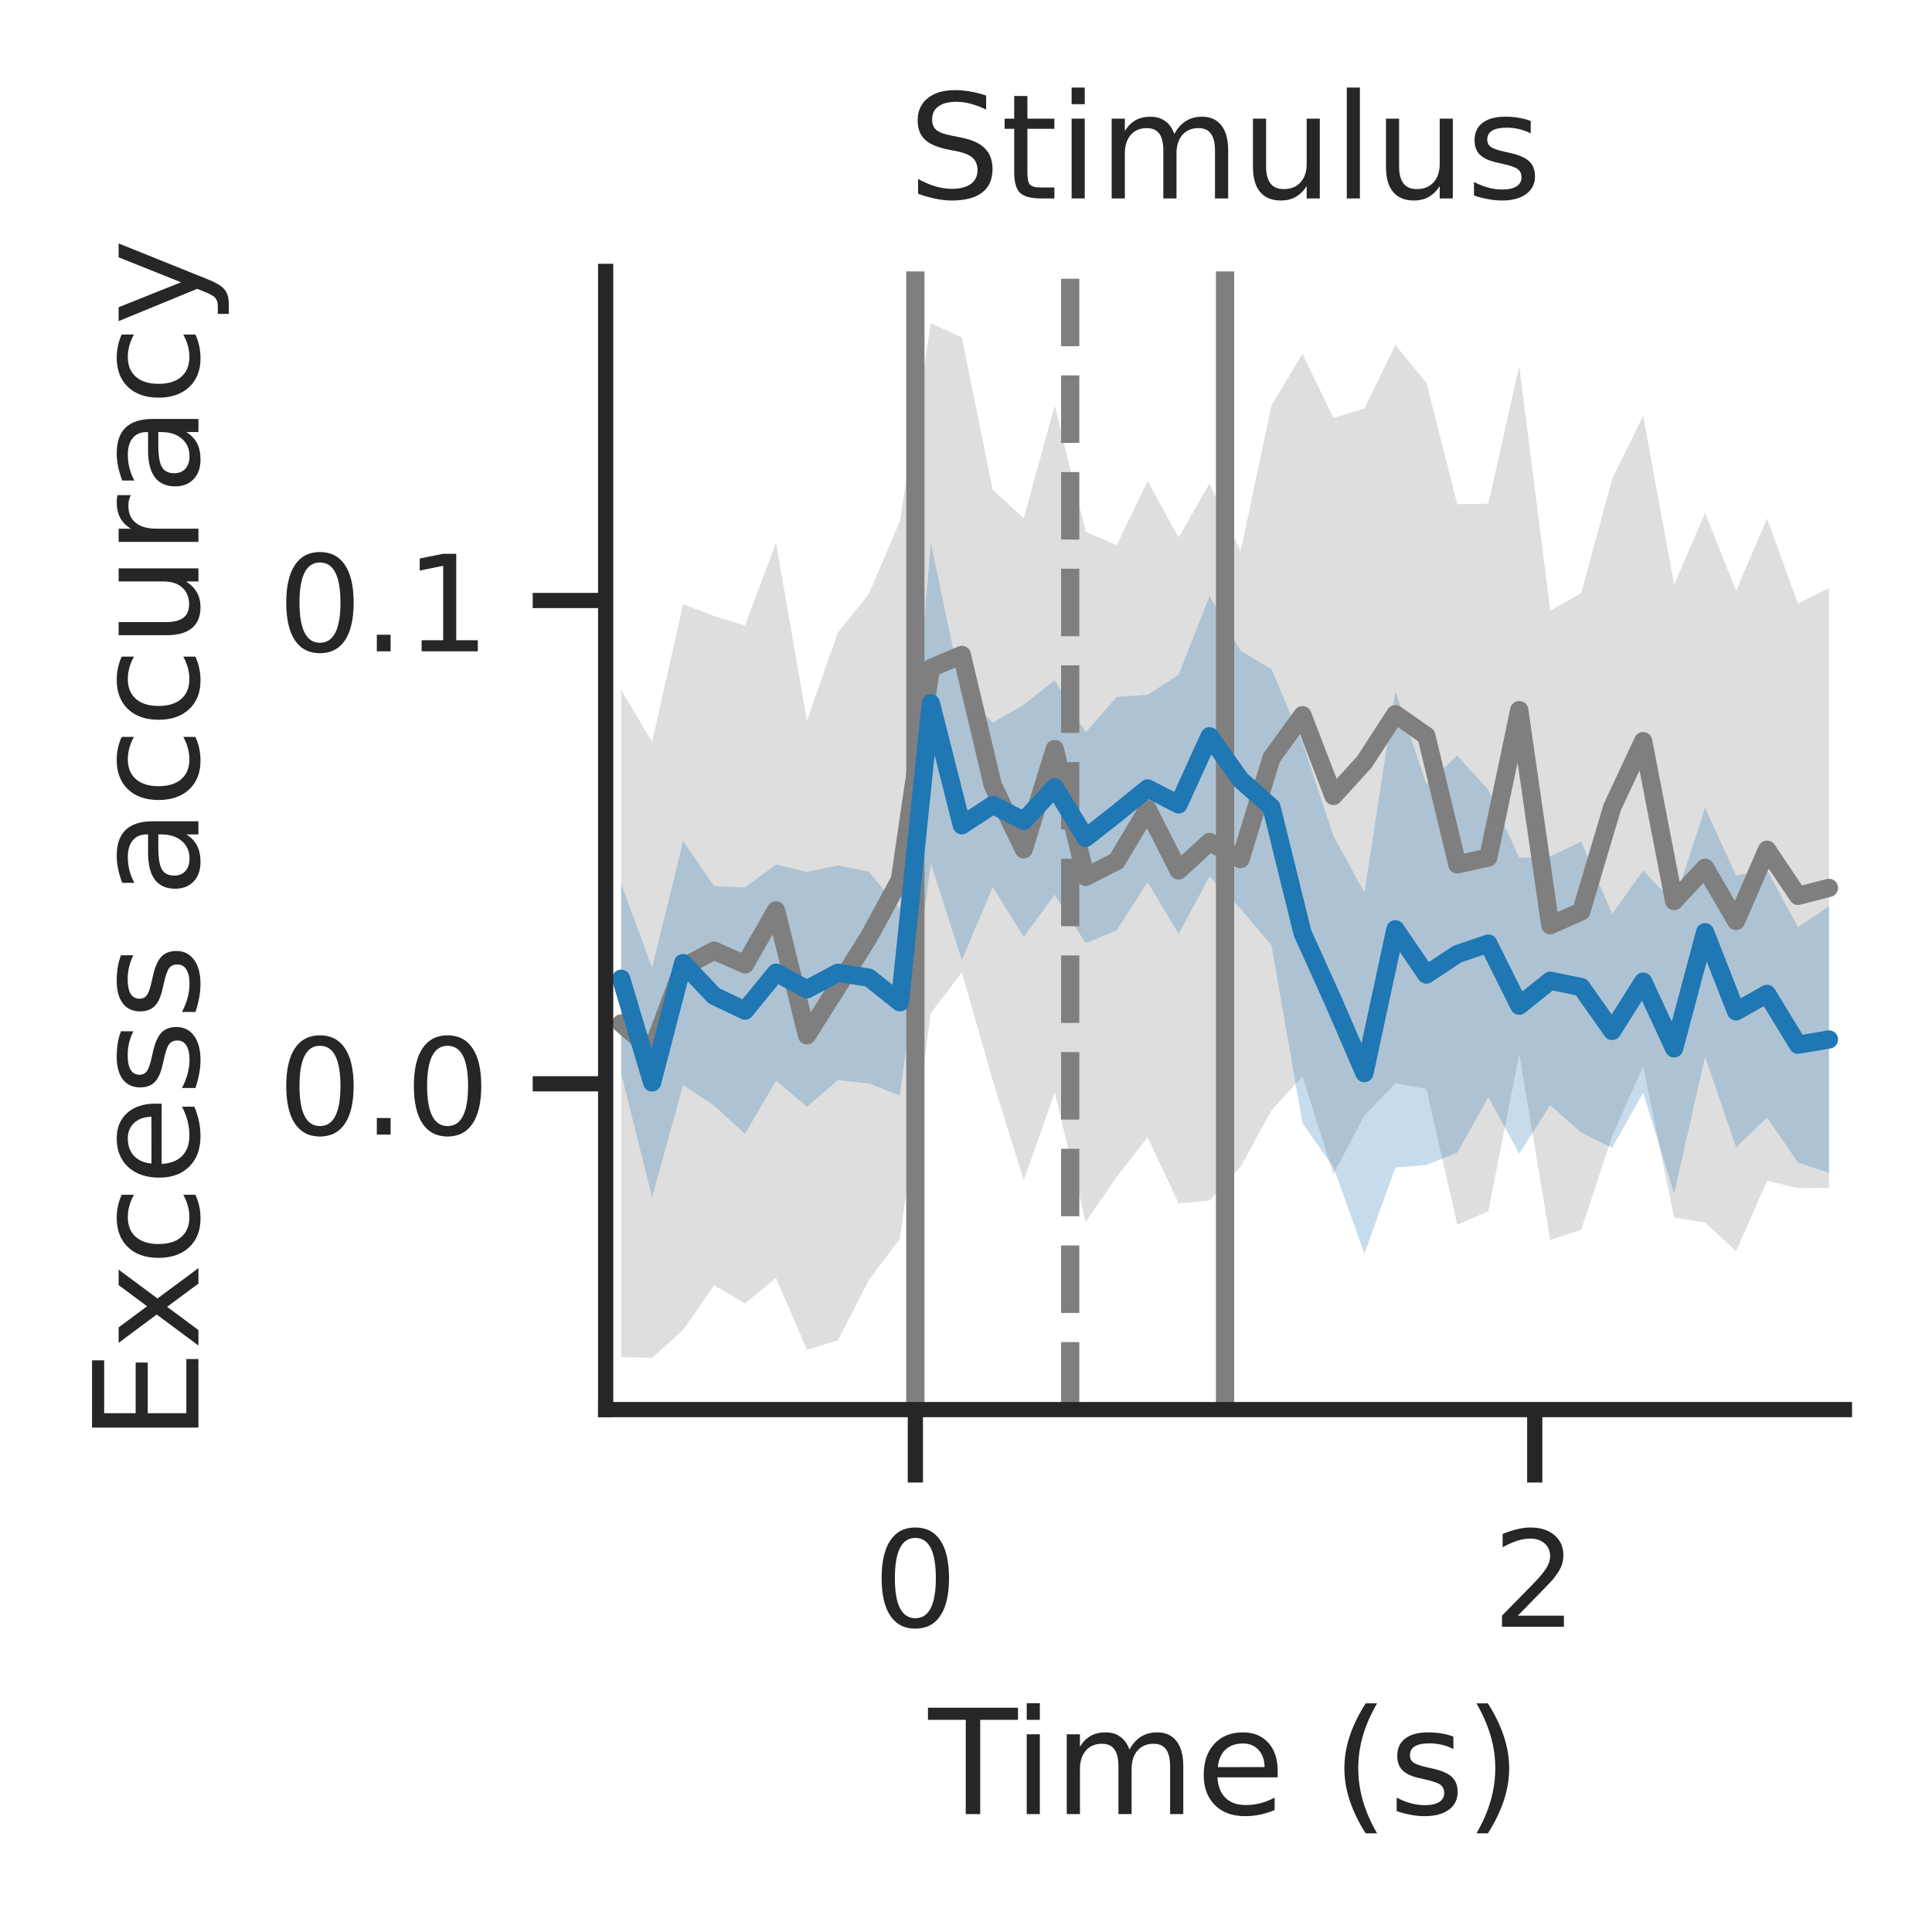
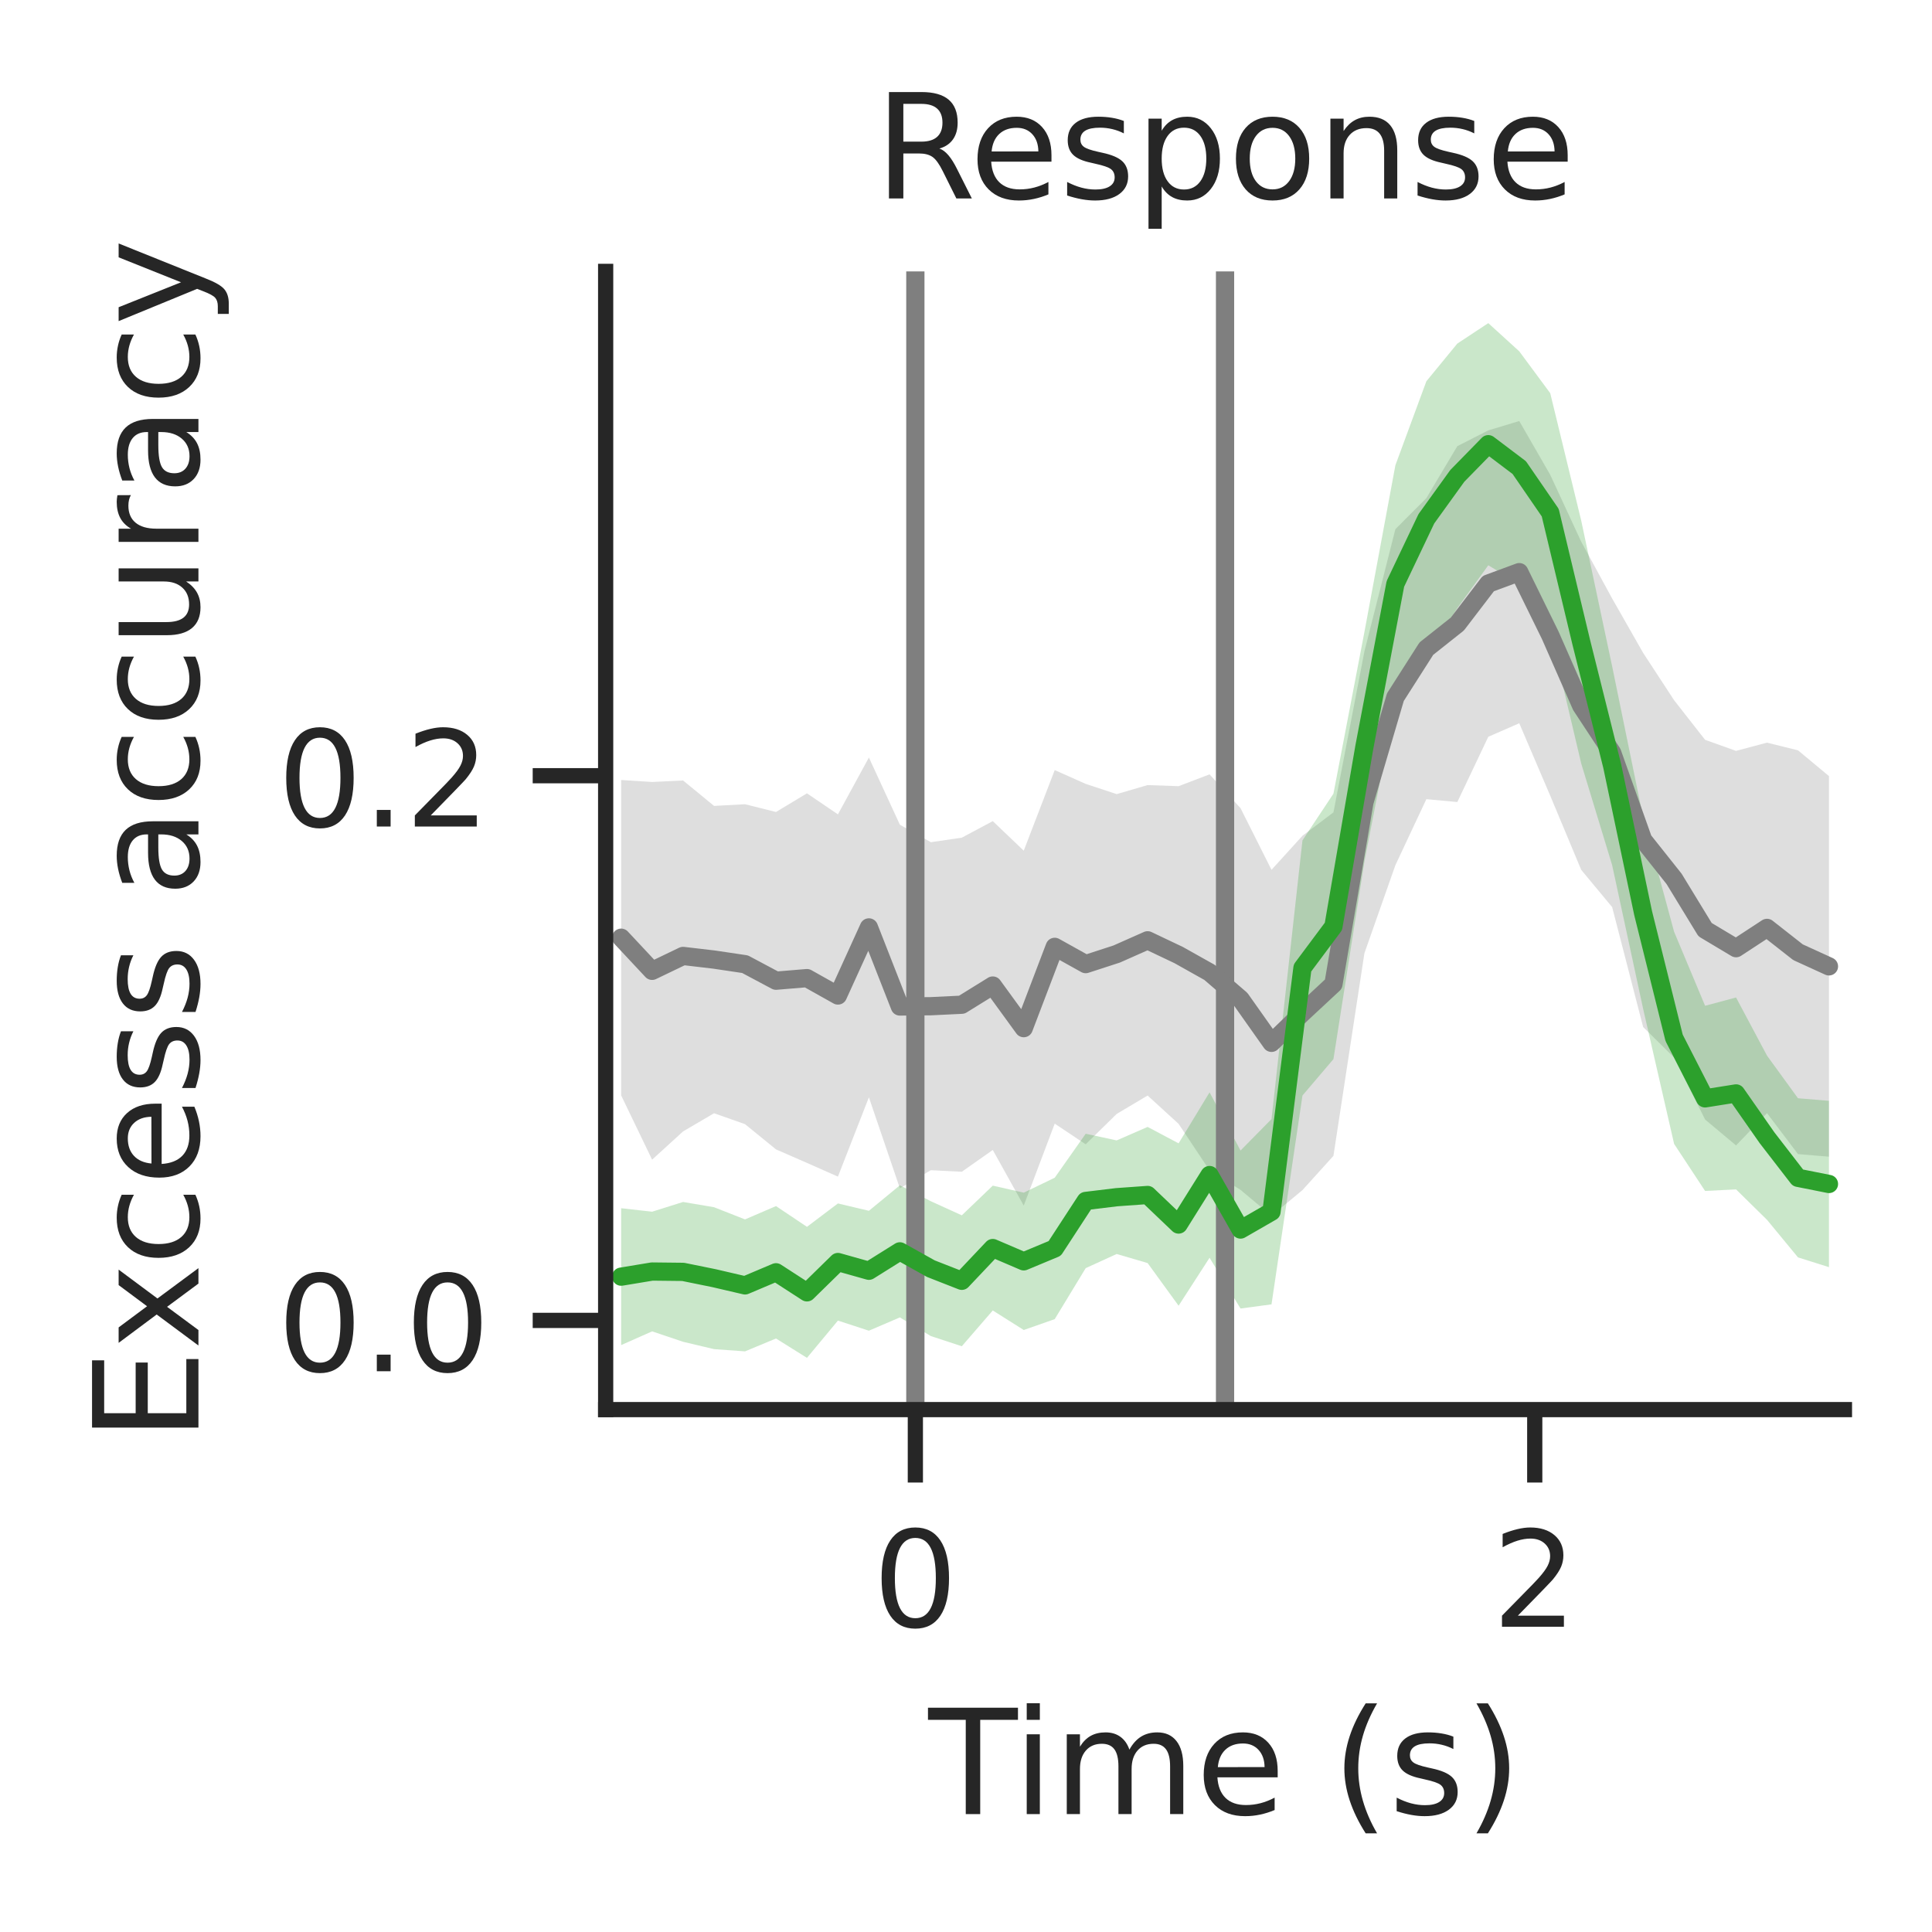
<svg xmlns="http://www.w3.org/2000/svg" xmlns:xlink="http://www.w3.org/1999/xlink" width="158.88pt" height="158.88pt" viewBox="0 0 158.88 158.88" version="1.1">
  <defs>
    <style type="text/css">*{stroke-linejoin: round; stroke-linecap: butt}</style>
  </defs>
  <g id="figure_1">
    <g id="patch_1">
      <path d="M 0 158.88  L 158.88 158.88  L 158.88 0  L 0 0  z " style="fill: #ffffff" />
    </g>
    <g id="axes_1">
      <g id="patch_2">
        <path d="M 49.807 115.92  L 151.68 115.92  L 151.68 22.318  L 49.807 22.318  z " style="fill: #ffffff" />
      </g>
      <g id="matplotlib.axis_1">
        <g id="xtick_1">
          <g id="line2d_1">
            <defs>
-               <path id="m70c69addf4" d="M 0 0  L 0 6  " style="stroke: #262626; stroke-width: 1.25" />
+               <path id="m1f8feceff8" d="M 0 0  L 0 6  " style="stroke: #262626; stroke-width: 1.25" />
            </defs>
            <g>
-               <use xlink:href="#m70c69addf4" x="75.275" y="115.92" style="fill: #262626; stroke: #262626; stroke-width: 1.25" />
+               <use xlink:href="#m1f8feceff8" x="75.275" y="115.92" style="fill: #262626; stroke: #262626; stroke-width: 1.25" />
            </g>
          </g>
          <g id="text_1">
            <g style="fill: #262626" transform="translate(71.7759 133.7781) scale(0.11 -0.11)">
              <defs>
                <path id="DejaVuSans-30" d="M 2034 4250  Q 1547 4250 1301 3770  Q 1056 3291 1056 2328  Q 1056 1369 1301 889  Q 1547 409 2034 409  Q 2525 409 2770 889  Q 3016 1369 3016 2328  Q 3016 3291 2770 3770  Q 2525 4250 2034 4250  z M 2034 4750  Q 2819 4750 3233 4129  Q 3647 3509 3647 2328  Q 3647 1150 3233 529  Q 2819 -91 2034 -91  Q 1250 -91 836 529  Q 422 1150 422 2328  Q 422 3509 836 4129  Q 1250 4750 2034 4750  z " transform="scale(0.015625)" />
              </defs>
              <use xlink:href="#DejaVuSans-30" />
            </g>
          </g>
        </g>
        <g id="xtick_2">
          <g id="line2d_2">
            <g>
-               <use xlink:href="#m70c69addf4" x="126.211" y="115.92" style="fill: #262626; stroke: #262626; stroke-width: 1.25" />
+               <use xlink:href="#m1f8feceff8" x="126.211" y="115.92" style="fill: #262626; stroke: #262626; stroke-width: 1.25" />
            </g>
          </g>
          <g id="text_2">
            <g style="fill: #262626" transform="translate(122.7121 133.7781) scale(0.11 -0.11)">
              <defs>
                <path id="DejaVuSans-32" d="M 1228 531  L 3431 531  L 3431 0  L 469 0  L 469 531  Q 828 903 1448 1529  Q 2069 2156 2228 2338  Q 2531 2678 2651 2914  Q 2772 3150 2772 3378  Q 2772 3750 2511 3984  Q 2250 4219 1831 4219  Q 1534 4219 1204 4116  Q 875 4013 500 3803  L 500 4441  Q 881 4594 1212 4672  Q 1544 4750 1819 4750  Q 2544 4750 2975 4387  Q 3406 4025 3406 3419  Q 3406 3131 3298 2873  Q 3191 2616 2906 2266  Q 2828 2175 2409 1742  Q 1991 1309 1228 531  z " transform="scale(0.015625)" />
              </defs>
              <use xlink:href="#DejaVuSans-32" />
            </g>
          </g>
        </g>
        <g id="text_3">
          <g style="fill: #262626" transform="translate(76.34867 149.1839) scale(0.12 -0.12)">
            <defs>
              <path id="DejaVuSans-54" d="M -19 4666  L 3928 4666  L 3928 4134  L 2272 4134  L 2272 0  L 1638 0  L 1638 4134  L -19 4134  L -19 4666  z " transform="scale(0.015625)" />
              <path id="DejaVuSans-69" d="M 603 3500  L 1178 3500  L 1178 0  L 603 0  L 603 3500  z M 603 4863  L 1178 4863  L 1178 4134  L 603 4134  L 603 4863  z " transform="scale(0.015625)" />
              <path id="DejaVuSans-6d" d="M 3328 2828  Q 3544 3216 3844 3400  Q 4144 3584 4550 3584  Q 5097 3584 5394 3201  Q 5691 2819 5691 2113  L 5691 0  L 5113 0  L 5113 2094  Q 5113 2597 4934 2840  Q 4756 3084 4391 3084  Q 3944 3084 3684 2787  Q 3425 2491 3425 1978  L 3425 0  L 2847 0  L 2847 2094  Q 2847 2600 2669 2842  Q 2491 3084 2119 3084  Q 1678 3084 1418 2786  Q 1159 2488 1159 1978  L 1159 0  L 581 0  L 581 3500  L 1159 3500  L 1159 2956  Q 1356 3278 1631 3431  Q 1906 3584 2284 3584  Q 2666 3584 2933 3390  Q 3200 3197 3328 2828  z " transform="scale(0.015625)" />
              <path id="DejaVuSans-65" d="M 3597 1894  L 3597 1613  L 953 1613  Q 991 1019 1311 708  Q 1631 397 2203 397  Q 2534 397 2845 478  Q 3156 559 3463 722  L 3463 178  Q 3153 47 2828 -22  Q 2503 -91 2169 -91  Q 1331 -91 842 396  Q 353 884 353 1716  Q 353 2575 817 3079  Q 1281 3584 2069 3584  Q 2775 3584 3186 3129  Q 3597 2675 3597 1894  z M 3022 2063  Q 3016 2534 2758 2815  Q 2500 3097 2075 3097  Q 1594 3097 1305 2825  Q 1016 2553 972 2059  L 3022 2063  z " transform="scale(0.015625)" />
              <path id="DejaVuSans-20" transform="scale(0.015625)" />
              <path id="DejaVuSans-28" d="M 1984 4856  Q 1566 4138 1362 3434  Q 1159 2731 1159 2009  Q 1159 1288 1364 580  Q 1569 -128 1984 -844  L 1484 -844  Q 1016 -109 783 600  Q 550 1309 550 2009  Q 550 2706 781 3412  Q 1013 4119 1484 4856  L 1984 4856  z " transform="scale(0.015625)" />
              <path id="DejaVuSans-73" d="M 2834 3397  L 2834 2853  Q 2591 2978 2328 3040  Q 2066 3103 1784 3103  Q 1356 3103 1142 2972  Q 928 2841 928 2578  Q 928 2378 1081 2264  Q 1234 2150 1697 2047  L 1894 2003  Q 2506 1872 2764 1633  Q 3022 1394 3022 966  Q 3022 478 2636 193  Q 2250 -91 1575 -91  Q 1294 -91 989 -36  Q 684 19 347 128  L 347 722  Q 666 556 975 473  Q 1284 391 1588 391  Q 1994 391 2212 530  Q 2431 669 2431 922  Q 2431 1156 2273 1281  Q 2116 1406 1581 1522  L 1381 1569  Q 847 1681 609 1914  Q 372 2147 372 2553  Q 372 3047 722 3315  Q 1072 3584 1716 3584  Q 2034 3584 2315 3537  Q 2597 3491 2834 3397  z " transform="scale(0.015625)" />
              <path id="DejaVuSans-29" d="M 513 4856  L 1013 4856  Q 1481 4119 1714 3412  Q 1947 2706 1947 2009  Q 1947 1309 1714 600  Q 1481 -109 1013 -844  L 513 -844  Q 928 -128 1133 580  Q 1338 1288 1338 2009  Q 1338 2731 1133 3434  Q 928 4138 513 4856  z " transform="scale(0.015625)" />
            </defs>
            <use xlink:href="#DejaVuSans-54" />
            <use xlink:href="#DejaVuSans-69" transform="translate(57.95898 0)" />
            <use xlink:href="#DejaVuSans-6d" transform="translate(85.74219 0)" />
            <use xlink:href="#DejaVuSans-65" transform="translate(183.1543 0)" />
            <use xlink:href="#DejaVuSans-20" transform="translate(244.6777 0)" />
            <use xlink:href="#DejaVuSans-28" transform="translate(276.4648 0)" />
            <use xlink:href="#DejaVuSans-73" transform="translate(315.4785 0)" />
            <use xlink:href="#DejaVuSans-29" transform="translate(367.5781 0)" />
          </g>
        </g>
      </g>
      <g id="matplotlib.axis_2">
        <g id="ytick_1">
          <g id="line2d_3">
            <defs>
-               <path id="m57ac070e81" d="M 0 0  L -6 0  " style="stroke: #262626; stroke-width: 1.25" />
+               <path id="m07dfbf6e13" d="M 0 0  L -6 0  " style="stroke: #262626; stroke-width: 1.25" />
            </defs>
            <g>
-               <use xlink:href="#m57ac070e81" x="49.807" y="89.127" style="fill: #262626; stroke: #262626; stroke-width: 1.25" />
+               <use xlink:href="#m07dfbf6e13" x="49.807" y="108.585" style="fill: #262626; stroke: #262626; stroke-width: 1.25" />
            </g>
          </g>
          <g id="text_4">
-             <g style="fill: #262626" transform="translate(22.81375 93.30624) scale(0.11 -0.11)">
+             <g style="fill: #262626" transform="translate(22.81375 112.7646) scale(0.11 -0.11)">
              <defs>
                <path id="DejaVuSans-2e" d="M 684 794  L 1344 794  L 1344 0  L 684 0  L 684 794  z " transform="scale(0.015625)" />
              </defs>
              <use xlink:href="#DejaVuSans-30" />
              <use xlink:href="#DejaVuSans-2e" transform="translate(63.62305 0)" />
              <use xlink:href="#DejaVuSans-30" transform="translate(95.41016 0)" />
            </g>
          </g>
        </g>
        <g id="ytick_2">
          <g id="line2d_4">
            <g>
-               <use xlink:href="#m57ac070e81" x="49.807" y="49.383" style="fill: #262626; stroke: #262626; stroke-width: 1.25" />
+               <use xlink:href="#m07dfbf6e13" x="49.807" y="63.791" style="fill: #262626; stroke: #262626; stroke-width: 1.25" />
            </g>
          </g>
          <g id="text_5">
-             <g style="fill: #262626" transform="translate(22.81375 53.56168) scale(0.11 -0.11)">
-               <defs>
-                 <path id="DejaVuSans-31" d="M 794 531  L 1825 531  L 1825 4091  L 703 3866  L 703 4441  L 1819 4666  L 2450 4666  L 2450 531  L 3481 531  L 3481 0  L 794 0  L 794 531  z " transform="scale(0.015625)" />
-               </defs>
+             <g style="fill: #262626" transform="translate(22.81375 67.97015) scale(0.11 -0.11)">
              <use xlink:href="#DejaVuSans-30" />
              <use xlink:href="#DejaVuSans-2e" transform="translate(63.62305 0)" />
-               <use xlink:href="#DejaVuSans-31" transform="translate(95.41016 0)" />
+               <use xlink:href="#DejaVuSans-32" transform="translate(95.41016 0)" />
            </g>
          </g>
        </g>
        <g id="text_6">
          <g style="fill: #262626" transform="translate(16.31812 118.5768) rotate(-90) scale(0.12 -0.12)">
            <defs>
              <path id="DejaVuSans-45" d="M 628 4666  L 3578 4666  L 3578 4134  L 1259 4134  L 1259 2753  L 3481 2753  L 3481 2222  L 1259 2222  L 1259 531  L 3634 531  L 3634 0  L 628 0  L 628 4666  z " transform="scale(0.015625)" />
              <path id="DejaVuSans-78" d="M 3513 3500  L 2247 1797  L 3578 0  L 2900 0  L 1881 1375  L 863 0  L 184 0  L 1544 1831  L 300 3500  L 978 3500  L 1906 2253  L 2834 3500  L 3513 3500  z " transform="scale(0.015625)" />
              <path id="DejaVuSans-63" d="M 3122 3366  L 3122 2828  Q 2878 2963 2633 3030  Q 2388 3097 2138 3097  Q 1578 3097 1268 2742  Q 959 2388 959 1747  Q 959 1106 1268 751  Q 1578 397 2138 397  Q 2388 397 2633 464  Q 2878 531 3122 666  L 3122 134  Q 2881 22 2623 -34  Q 2366 -91 2075 -91  Q 1284 -91 818 406  Q 353 903 353 1747  Q 353 2603 823 3093  Q 1294 3584 2113 3584  Q 2378 3584 2631 3529  Q 2884 3475 3122 3366  z " transform="scale(0.015625)" />
              <path id="DejaVuSans-61" d="M 2194 1759  Q 1497 1759 1228 1600  Q 959 1441 959 1056  Q 959 750 1161 570  Q 1363 391 1709 391  Q 2188 391 2477 730  Q 2766 1069 2766 1631  L 2766 1759  L 2194 1759  z M 3341 1997  L 3341 0  L 2766 0  L 2766 531  Q 2569 213 2275 61  Q 1981 -91 1556 -91  Q 1019 -91 701 211  Q 384 513 384 1019  Q 384 1609 779 1909  Q 1175 2209 1959 2209  L 2766 2209  L 2766 2266  Q 2766 2663 2505 2880  Q 2244 3097 1772 3097  Q 1472 3097 1187 3025  Q 903 2953 641 2809  L 641 3341  Q 956 3463 1253 3523  Q 1550 3584 1831 3584  Q 2591 3584 2966 3190  Q 3341 2797 3341 1997  z " transform="scale(0.015625)" />
              <path id="DejaVuSans-75" d="M 544 1381  L 544 3500  L 1119 3500  L 1119 1403  Q 1119 906 1312 657  Q 1506 409 1894 409  Q 2359 409 2629 706  Q 2900 1003 2900 1516  L 2900 3500  L 3475 3500  L 3475 0  L 2900 0  L 2900 538  Q 2691 219 2414 64  Q 2138 -91 1772 -91  Q 1169 -91 856 284  Q 544 659 544 1381  z M 1991 3584  L 1991 3584  z " transform="scale(0.015625)" />
              <path id="DejaVuSans-72" d="M 2631 2963  Q 2534 3019 2420 3045  Q 2306 3072 2169 3072  Q 1681 3072 1420 2755  Q 1159 2438 1159 1844  L 1159 0  L 581 0  L 581 3500  L 1159 3500  L 1159 2956  Q 1341 3275 1631 3429  Q 1922 3584 2338 3584  Q 2397 3584 2469 3576  Q 2541 3569 2628 3553  L 2631 2963  z " transform="scale(0.015625)" />
              <path id="DejaVuSans-79" d="M 2059 -325  Q 1816 -950 1584 -1140  Q 1353 -1331 966 -1331  L 506 -1331  L 506 -850  L 844 -850  Q 1081 -850 1212 -737  Q 1344 -625 1503 -206  L 1606 56  L 191 3500  L 800 3500  L 1894 763  L 2988 3500  L 3597 3500  L 2059 -325  z " transform="scale(0.015625)" />
            </defs>
            <use xlink:href="#DejaVuSans-45" />
            <use xlink:href="#DejaVuSans-78" transform="translate(63.18359 0)" />
            <use xlink:href="#DejaVuSans-63" transform="translate(120.6133 0)" />
            <use xlink:href="#DejaVuSans-65" transform="translate(175.5938 0)" />
            <use xlink:href="#DejaVuSans-73" transform="translate(237.1172 0)" />
            <use xlink:href="#DejaVuSans-73" transform="translate(289.2168 0)" />
            <use xlink:href="#DejaVuSans-20" transform="translate(341.3164 0)" />
            <use xlink:href="#DejaVuSans-61" transform="translate(373.1035 0)" />
            <use xlink:href="#DejaVuSans-63" transform="translate(434.3828 0)" />
            <use xlink:href="#DejaVuSans-63" transform="translate(489.3633 0)" />
            <use xlink:href="#DejaVuSans-75" transform="translate(544.3438 0)" />
            <use xlink:href="#DejaVuSans-72" transform="translate(607.7227 0)" />
            <use xlink:href="#DejaVuSans-61" transform="translate(648.8359 0)" />
            <use xlink:href="#DejaVuSans-63" transform="translate(710.1152 0)" />
            <use xlink:href="#DejaVuSans-79" transform="translate(765.0957 0)" />
          </g>
        </g>
      </g>
      <g id="FillBetweenPolyCollection_1">
-         <path d="M 51.081 56.733  L 51.081 111.598  L 53.627 111.665  L 56.174 109.375  L 58.721 105.697  L 61.268 107.181  L 63.815 105.091  L 66.361 111.006  L 68.908 110.219  L 71.455 105.252  L 74.002 101.863  L 76.549 83.315  L 79.095 79.962  L 81.642 88.861  L 84.189 97.068  L 86.736 89.843  L 89.283 100.494  L 91.83 96.792  L 94.376 93.531  L 96.923 98.959  L 99.47 98.722  L 102.017 95.968  L 104.564 91.307  L 107.11 88.524  L 109.657 96.541  L 112.204 91.737  L 114.751 89.095  L 117.298 89.548  L 119.844 100.715  L 122.391 99.614  L 124.938 86.71  L 127.485 101.968  L 130.032 101.14  L 132.578 93.425  L 135.125 87.695  L 137.672 100.136  L 140.219 100.53  L 142.766 102.897  L 145.312 97.108  L 147.859 97.706  L 150.406 97.671  L 150.406 48.361  L 150.406 48.361  L 147.859 49.634  L 145.312 42.645  L 142.766 48.579  L 140.219 42.194  L 137.672 48.061  L 135.125 34.199  L 132.578 39.374  L 130.032 48.781  L 127.485 50.202  L 124.938 30.09  L 122.391 41.424  L 119.844 41.457  L 117.298 31.48  L 114.751 28.37  L 112.204 33.585  L 109.657 34.369  L 107.11 29.104  L 104.564 33.346  L 102.017 45.332  L 99.47 39.755  L 96.923 44.202  L 94.376 39.56  L 91.83 44.828  L 89.283 43.725  L 86.736 33.339  L 84.189 42.615  L 81.642 40.287  L 79.095 27.753  L 76.549 26.573  L 74.002 42.853  L 71.455 48.845  L 68.908 52.009  L 66.361 59.27  L 63.815 44.633  L 61.268 51.437  L 58.721 50.658  L 56.174 49.691  L 53.627 61.003  L 51.081 56.733  z " clip-path="url(#p66687a7f26)" style="fill: #7f7f7f; fill-opacity: 0.25" />
+         <path d="M 51.081 64.145  L 51.081 90.083  L 53.627 95.366  L 56.174 93.043  L 58.721 91.549  L 61.268 92.446  L 63.815 94.52  L 66.361 95.633  L 68.908 96.761  L 71.455 90.238  L 74.002 97.72  L 76.549 96.233  L 79.095 96.361  L 81.642 94.569  L 84.189 99.144  L 86.736 92.403  L 89.283 94.104  L 91.83 91.606  L 94.376 90.092  L 96.923 92.421  L 99.47 96.251  L 102.017 97.851  L 104.564 99.984  L 107.11 97.868  L 109.657 95.052  L 112.204 78.388  L 114.751 71.149  L 117.298 65.721  L 119.844 65.956  L 122.391 60.59  L 124.938 59.478  L 127.485 65.435  L 130.032 71.532  L 132.578 74.598  L 135.125 84.456  L 137.672 86.972  L 140.219 92.064  L 142.766 94.196  L 145.312 91.541  L 147.859 94.909  L 150.406 95.12  L 150.406 63.821  L 150.406 63.821  L 147.859 61.703  L 145.312 61.073  L 142.766 61.751  L 140.219 60.839  L 137.672 57.585  L 135.125 53.69  L 132.578 49.221  L 130.032 44.545  L 127.485 39.046  L 124.938 34.623  L 122.391 35.394  L 119.844 36.689  L 117.298 40.964  L 114.751 43.515  L 112.204 53.563  L 109.657 66.805  L 107.11 68.729  L 104.564 71.532  L 102.017 66.461  L 99.47 63.68  L 96.923 64.652  L 94.376 64.562  L 91.83 65.305  L 89.283 64.463  L 86.736 63.329  L 84.189 69.957  L 81.642 67.526  L 79.095 68.886  L 76.549 69.26  L 74.002 67.821  L 71.455 62.297  L 68.908 66.97  L 66.361 65.241  L 63.815 66.776  L 61.268 66.137  L 58.721 66.275  L 56.174 64.183  L 53.627 64.307  L 51.081 64.145  z " clip-path="url(#pb8e858d7da)" style="fill: #7f7f7f; fill-opacity: 0.25" />
      </g>
      <g id="FillBetweenPolyCollection_2">
-         <path d="M 51.081 72.689  L 51.081 88.288  L 53.627 98.463  L 56.174 89.227  L 58.721 90.919  L 61.268 93.246  L 63.815 88.88  L 66.361 91.014  L 68.908 88.824  L 71.455 89.103  L 74.002 90.098  L 76.549 71.01  L 79.095 78.946  L 81.642 72.953  L 84.189 77.044  L 86.736 73.579  L 89.283 77.572  L 91.83 76.503  L 94.376 72.543  L 96.923 76.804  L 99.47 72.083  L 102.017 74.734  L 104.564 77.739  L 107.11 92.364  L 109.657 95.985  L 112.204 103.09  L 114.751 96.007  L 117.298 95.805  L 119.844 94.788  L 122.391 90.236  L 124.938 94.868  L 127.485 90.88  L 130.032 93.135  L 132.578 94.391  L 135.125 89.864  L 137.672 98.156  L 140.219 86.895  L 142.766 94.349  L 145.312 91.907  L 147.859 95.599  L 150.406 96.434  L 150.406 74.532  L 150.406 74.532  L 147.859 76.229  L 145.312 71.565  L 142.766 71.994  L 140.219 66.436  L 137.672 74.269  L 135.125 71.586  L 132.578 75.164  L 130.032 69.203  L 127.485 70.429  L 124.938 70.543  L 122.391 64.96  L 119.844 62.134  L 117.298 64.485  L 114.751 56.84  L 112.204 73.402  L 109.657 68.737  L 107.11 61.057  L 104.564 55.028  L 102.017 53.517  L 99.47 49.011  L 96.923 55.494  L 94.376 57.138  L 91.83 57.307  L 89.283 60.231  L 86.736 55.934  L 84.189 57.956  L 81.642 59.432  L 79.095 56.784  L 76.549 44.645  L 74.002 74.751  L 71.455 71.695  L 68.908 71.165  L 66.361 71.699  L 63.815 71.098  L 61.268 72.973  L 58.721 72.868  L 56.174 69.178  L 53.627 79.563  L 51.081 72.689  z " clip-path="url(#p66687a7f26)" style="fill: #1f77b4; fill-opacity: 0.25" />
+         <path d="M 51.081 99.359  L 51.081 110.615  L 53.627 109.486  L 56.174 110.343  L 58.721 110.947  L 61.268 111.131  L 63.815 110.072  L 66.361 111.665  L 68.908 108.601  L 71.455 109.431  L 74.002 108.338  L 76.549 109.873  L 79.095 110.71  L 81.642 107.767  L 84.189 109.374  L 86.736 108.48  L 89.283 104.287  L 91.83 103.123  L 94.376 103.869  L 96.923 107.377  L 99.47 103.433  L 102.017 107.609  L 104.564 107.264  L 107.11 90.091  L 109.657 87.099  L 112.204 70.847  L 114.751 57.769  L 117.298 53.972  L 119.844 50.012  L 122.391 46.487  L 124.938 48.018  L 127.485 51.982  L 130.032 62.786  L 132.578 71.153  L 135.125 82.965  L 137.672 94.069  L 140.219 97.939  L 142.766 97.811  L 145.312 100.314  L 147.859 103.402  L 150.406 104.205  L 150.406 90.527  L 150.406 90.527  L 147.859 90.316  L 145.312 86.81  L 142.766 82.029  L 140.219 82.71  L 137.672 76.625  L 135.125 67.223  L 132.578 54.802  L 130.032 42.81  L 127.485 32.334  L 124.938 28.891  L 122.391 26.573  L 119.844 28.254  L 117.298 31.355  L 114.751 38.261  L 112.204 51.972  L 109.657 65.269  L 107.11 69.107  L 104.564 92.028  L 102.017 94.615  L 99.47 89.829  L 96.923 94.024  L 94.376 92.673  L 91.83 93.783  L 89.283 93.234  L 86.736 96.852  L 84.189 98.079  L 81.642 97.503  L 79.095 99.944  L 76.549 98.784  L 74.002 97.476  L 71.455 99.571  L 68.908 98.967  L 66.361 100.89  L 63.815 99.184  L 61.268 100.279  L 58.721 99.277  L 56.174 98.845  L 53.627 99.646  L 51.081 99.359  z " clip-path="url(#pb8e858d7da)" style="fill: #2ca02c; fill-opacity: 0.25" />
      </g>
      <g id="line2d_5">
-         <path d="M 75.275 115.92  L 75.275 22.318  " clip-path="url(#p66687a7f26)" style="fill: none; stroke: #7f7f7f; stroke-width: 1.5; stroke-linecap: round" />
+         <path d="M 75.275 115.92  L 75.275 22.318  " clip-path="url(#pb8e858d7da)" style="fill: none; stroke: #7f7f7f; stroke-width: 1.5; stroke-linecap: round" />
      </g>
      <g id="line2d_6">
-         <path d="M 88.009 115.92  L 88.009 22.318  " clip-path="url(#p66687a7f26)" style="fill: none; stroke-dasharray: 5.55,2.4; stroke-dashoffset: 0; stroke: #7f7f7f; stroke-width: 1.5" />
+         <path d="M 100.743 115.92  L 100.743 22.318  " clip-path="url(#pb8e858d7da)" style="fill: none; stroke: #7f7f7f; stroke-width: 1.5; stroke-linecap: round" />
      </g>
      <g id="line2d_7">
-         <path d="M 100.743 115.92  L 100.743 22.318  " clip-path="url(#p66687a7f26)" style="fill: none; stroke: #7f7f7f; stroke-width: 1.5; stroke-linecap: round" />
+         <path d="M 51.081 77.114  L 53.627 79.837  L 56.174 78.613  L 58.721 78.912  L 61.268 79.291  L 63.815 80.648  L 66.361 80.437  L 68.908 81.866  L 71.455 76.267  L 74.002 82.77  L 76.549 82.747  L 79.095 82.624  L 81.642 81.047  L 84.189 84.55  L 86.736 77.866  L 89.283 79.284  L 91.83 78.456  L 94.376 77.327  L 96.923 78.537  L 99.47 79.966  L 102.017 82.156  L 104.564 85.758  L 107.11 83.298  L 109.657 80.929  L 112.204 65.975  L 114.751 57.332  L 117.298 53.342  L 119.844 51.322  L 122.391 47.992  L 124.938 47.051  L 127.485 52.241  L 130.032 58.038  L 132.578 61.909  L 135.125 69.073  L 137.672 72.278  L 140.219 76.451  L 142.766 77.974  L 145.312 76.307  L 147.859 78.306  L 150.406 79.47  " clip-path="url(#pb8e858d7da)" style="fill: none; stroke: #7f7f7f; stroke-width: 1.5; stroke-linecap: round" />
      </g>
      <g id="line2d_8">
-         <path d="M 51.081 84.166  L 53.627 86.334  L 56.174 79.533  L 58.721 78.178  L 61.268 79.309  L 63.815 74.862  L 66.361 85.138  L 68.908 81.114  L 71.455 77.048  L 74.002 72.358  L 76.549 54.944  L 79.095 53.857  L 81.642 64.574  L 84.189 69.841  L 86.736 61.591  L 89.283 72.11  L 91.83 70.81  L 94.376 66.546  L 96.923 71.581  L 99.47 69.239  L 102.017 70.65  L 104.564 62.326  L 107.11 58.814  L 109.657 65.455  L 112.204 62.661  L 114.751 58.733  L 117.298 60.514  L 119.844 71.086  L 122.391 70.519  L 124.938 58.4  L 127.485 76.085  L 130.032 74.96  L 132.578 66.4  L 135.125 60.947  L 137.672 74.098  L 140.219 71.362  L 142.766 75.738  L 145.312 69.877  L 147.859 73.67  L 150.406 73.016  " clip-path="url(#p66687a7f26)" style="fill: none; stroke: #7f7f7f; stroke-width: 1.5; stroke-linecap: round" />
-       </g>
-       <g id="line2d_9">
-         <path d="M 51.081 80.489  L 53.627 89.013  L 56.174 79.203  L 58.721 81.893  L 61.268 83.109  L 63.815 79.989  L 66.361 81.356  L 68.908 79.994  L 71.455 80.399  L 74.002 82.424  L 76.549 57.828  L 79.095 67.865  L 81.642 66.193  L 84.189 67.5  L 86.736 64.757  L 89.283 68.902  L 91.83 66.905  L 94.376 64.84  L 96.923 66.149  L 99.47 60.547  L 102.017 64.125  L 104.564 66.383  L 107.11 76.711  L 109.657 82.361  L 112.204 88.246  L 114.751 76.423  L 117.298 80.145  L 119.844 78.461  L 122.391 77.598  L 124.938 82.705  L 127.485 80.655  L 130.032 81.169  L 132.578 84.778  L 135.125 80.725  L 137.672 86.213  L 140.219 76.665  L 142.766 83.172  L 145.312 81.736  L 147.859 85.914  L 150.406 85.483  " clip-path="url(#p66687a7f26)" style="fill: none; stroke: #1f77b4; stroke-width: 1.5; stroke-linecap: round" />
+         <path d="M 51.081 104.987  L 53.627 104.566  L 56.174 104.594  L 58.721 105.112  L 61.268 105.705  L 63.815 104.628  L 66.361 106.277  L 68.908 103.784  L 71.455 104.501  L 74.002 102.907  L 76.549 104.329  L 79.095 105.327  L 81.642 102.635  L 84.189 103.727  L 86.736 102.666  L 89.283 98.761  L 91.83 98.453  L 94.376 98.271  L 96.923 100.7  L 99.47 96.631  L 102.017 101.112  L 104.564 99.646  L 107.11 79.599  L 109.657 76.184  L 112.204 61.41  L 114.751 48.015  L 117.298 42.663  L 119.844 39.133  L 122.391 36.53  L 124.938 38.454  L 127.485 42.158  L 130.032 52.798  L 132.578 62.977  L 135.125 75.094  L 137.672 85.347  L 140.219 90.325  L 142.766 89.92  L 145.312 93.562  L 147.859 96.859  L 150.406 97.366  " clip-path="url(#pb8e858d7da)" style="fill: none; stroke: #2ca02c; stroke-width: 1.5; stroke-linecap: round" />
      </g>
      <g id="patch_3">
        <path d="M 49.807 115.92  L 49.807 22.318  " style="fill: none; stroke: #262626; stroke-width: 1.25; stroke-linejoin: miter; stroke-linecap: square" />
      </g>
      <g id="patch_4">
        <path d="M 49.807 115.92  L 151.68 115.92  " style="fill: none; stroke: #262626; stroke-width: 1.25; stroke-linejoin: miter; stroke-linecap: square" />
      </g>
      <g id="text_7">
-         <g style="fill: #262626" transform="translate(74.67335 16.31812) scale(0.12 -0.12)">
+         <g style="fill: #262626" transform="translate(71.92648 16.31812) scale(0.12 -0.12)">
          <defs>
-             <path id="DejaVuSans-53" d="M 3425 4513  L 3425 3897  Q 3066 4069 2747 4153  Q 2428 4238 2131 4238  Q 1616 4238 1336 4038  Q 1056 3838 1056 3469  Q 1056 3159 1242 3001  Q 1428 2844 1947 2747  L 2328 2669  Q 3034 2534 3370 2195  Q 3706 1856 3706 1288  Q 3706 609 3251 259  Q 2797 -91 1919 -91  Q 1588 -91 1214 -16  Q 841 59 441 206  L 441 856  Q 825 641 1194 531  Q 1563 422 1919 422  Q 2459 422 2753 634  Q 3047 847 3047 1241  Q 3047 1584 2836 1778  Q 2625 1972 2144 2069  L 1759 2144  Q 1053 2284 737 2584  Q 422 2884 422 3419  Q 422 4038 858 4394  Q 1294 4750 2059 4750  Q 2388 4750 2728 4690  Q 3069 4631 3425 4513  z " transform="scale(0.015625)" />
-             <path id="DejaVuSans-74" d="M 1172 4494  L 1172 3500  L 2356 3500  L 2356 3053  L 1172 3053  L 1172 1153  Q 1172 725 1289 603  Q 1406 481 1766 481  L 2356 481  L 2356 0  L 1766 0  Q 1100 0 847 248  Q 594 497 594 1153  L 594 3053  L 172 3053  L 172 3500  L 594 3500  L 594 4494  L 1172 4494  z " transform="scale(0.015625)" />
-             <path id="DejaVuSans-6c" d="M 603 4863  L 1178 4863  L 1178 0  L 603 0  L 603 4863  z " transform="scale(0.015625)" />
+             <path id="DejaVuSans-52" d="M 2841 2188  Q 3044 2119 3236 1894  Q 3428 1669 3622 1275  L 4263 0  L 3584 0  L 2988 1197  Q 2756 1666 2539 1819  Q 2322 1972 1947 1972  L 1259 1972  L 1259 0  L 628 0  L 628 4666  L 2053 4666  Q 2853 4666 3247 4331  Q 3641 3997 3641 3322  Q 3641 2881 3436 2590  Q 3231 2300 2841 2188  z M 1259 4147  L 1259 2491  L 2053 2491  Q 2509 2491 2742 2702  Q 2975 2913 2975 3322  Q 2975 3731 2742 3939  Q 2509 4147 2053 4147  L 1259 4147  z " transform="scale(0.015625)" />
+             <path id="DejaVuSans-70" d="M 1159 525  L 1159 -1331  L 581 -1331  L 581 3500  L 1159 3500  L 1159 2969  Q 1341 3281 1617 3432  Q 1894 3584 2278 3584  Q 2916 3584 3314 3078  Q 3713 2572 3713 1747  Q 3713 922 3314 415  Q 2916 -91 2278 -91  Q 1894 -91 1617 61  Q 1341 213 1159 525  z M 3116 1747  Q 3116 2381 2855 2742  Q 2594 3103 2138 3103  Q 1681 3103 1420 2742  Q 1159 2381 1159 1747  Q 1159 1113 1420 752  Q 1681 391 2138 391  Q 2594 391 2855 752  Q 3116 1113 3116 1747  z " transform="scale(0.015625)" />
+             <path id="DejaVuSans-6f" d="M 1959 3097  Q 1497 3097 1228 2736  Q 959 2375 959 1747  Q 959 1119 1226 758  Q 1494 397 1959 397  Q 2419 397 2687 759  Q 2956 1122 2956 1747  Q 2956 2369 2687 2733  Q 2419 3097 1959 3097  z M 1959 3584  Q 2709 3584 3137 3096  Q 3566 2609 3566 1747  Q 3566 888 3137 398  Q 2709 -91 1959 -91  Q 1206 -91 779 398  Q 353 888 353 1747  Q 353 2609 779 3096  Q 1206 3584 1959 3584  z " transform="scale(0.015625)" />
+             <path id="DejaVuSans-6e" d="M 3513 2113  L 3513 0  L 2938 0  L 2938 2094  Q 2938 2591 2744 2837  Q 2550 3084 2163 3084  Q 1697 3084 1428 2787  Q 1159 2491 1159 1978  L 1159 0  L 581 0  L 581 3500  L 1159 3500  L 1159 2956  Q 1366 3272 1645 3428  Q 1925 3584 2291 3584  Q 2894 3584 3203 3211  Q 3513 2838 3513 2113  z " transform="scale(0.015625)" />
          </defs>
-           <use xlink:href="#DejaVuSans-53" />
-           <use xlink:href="#DejaVuSans-74" transform="translate(63.47656 0)" />
-           <use xlink:href="#DejaVuSans-69" transform="translate(102.6855 0)" />
-           <use xlink:href="#DejaVuSans-6d" transform="translate(130.4688 0)" />
-           <use xlink:href="#DejaVuSans-75" transform="translate(227.8809 0)" />
-           <use xlink:href="#DejaVuSans-6c" transform="translate(291.2598 0)" />
-           <use xlink:href="#DejaVuSans-75" transform="translate(319.043 0)" />
-           <use xlink:href="#DejaVuSans-73" transform="translate(382.4219 0)" />
+           <use xlink:href="#DejaVuSans-52" />
+           <use xlink:href="#DejaVuSans-65" transform="translate(64.98242 0)" />
+           <use xlink:href="#DejaVuSans-73" transform="translate(126.5059 0)" />
+           <use xlink:href="#DejaVuSans-70" transform="translate(178.6055 0)" />
+           <use xlink:href="#DejaVuSans-6f" transform="translate(242.082 0)" />
+           <use xlink:href="#DejaVuSans-6e" transform="translate(303.2637 0)" />
+           <use xlink:href="#DejaVuSans-73" transform="translate(366.6426 0)" />
+           <use xlink:href="#DejaVuSans-65" transform="translate(418.7422 0)" />
        </g>
      </g>
    </g>
  </g>
  <defs>
-     <clipPath id="p66687a7f26">
+     <clipPath id="pb8e858d7da">
      <rect x="49.807" y="22.318" width="101.872" height="93.602" />
    </clipPath>
  </defs>
</svg>
